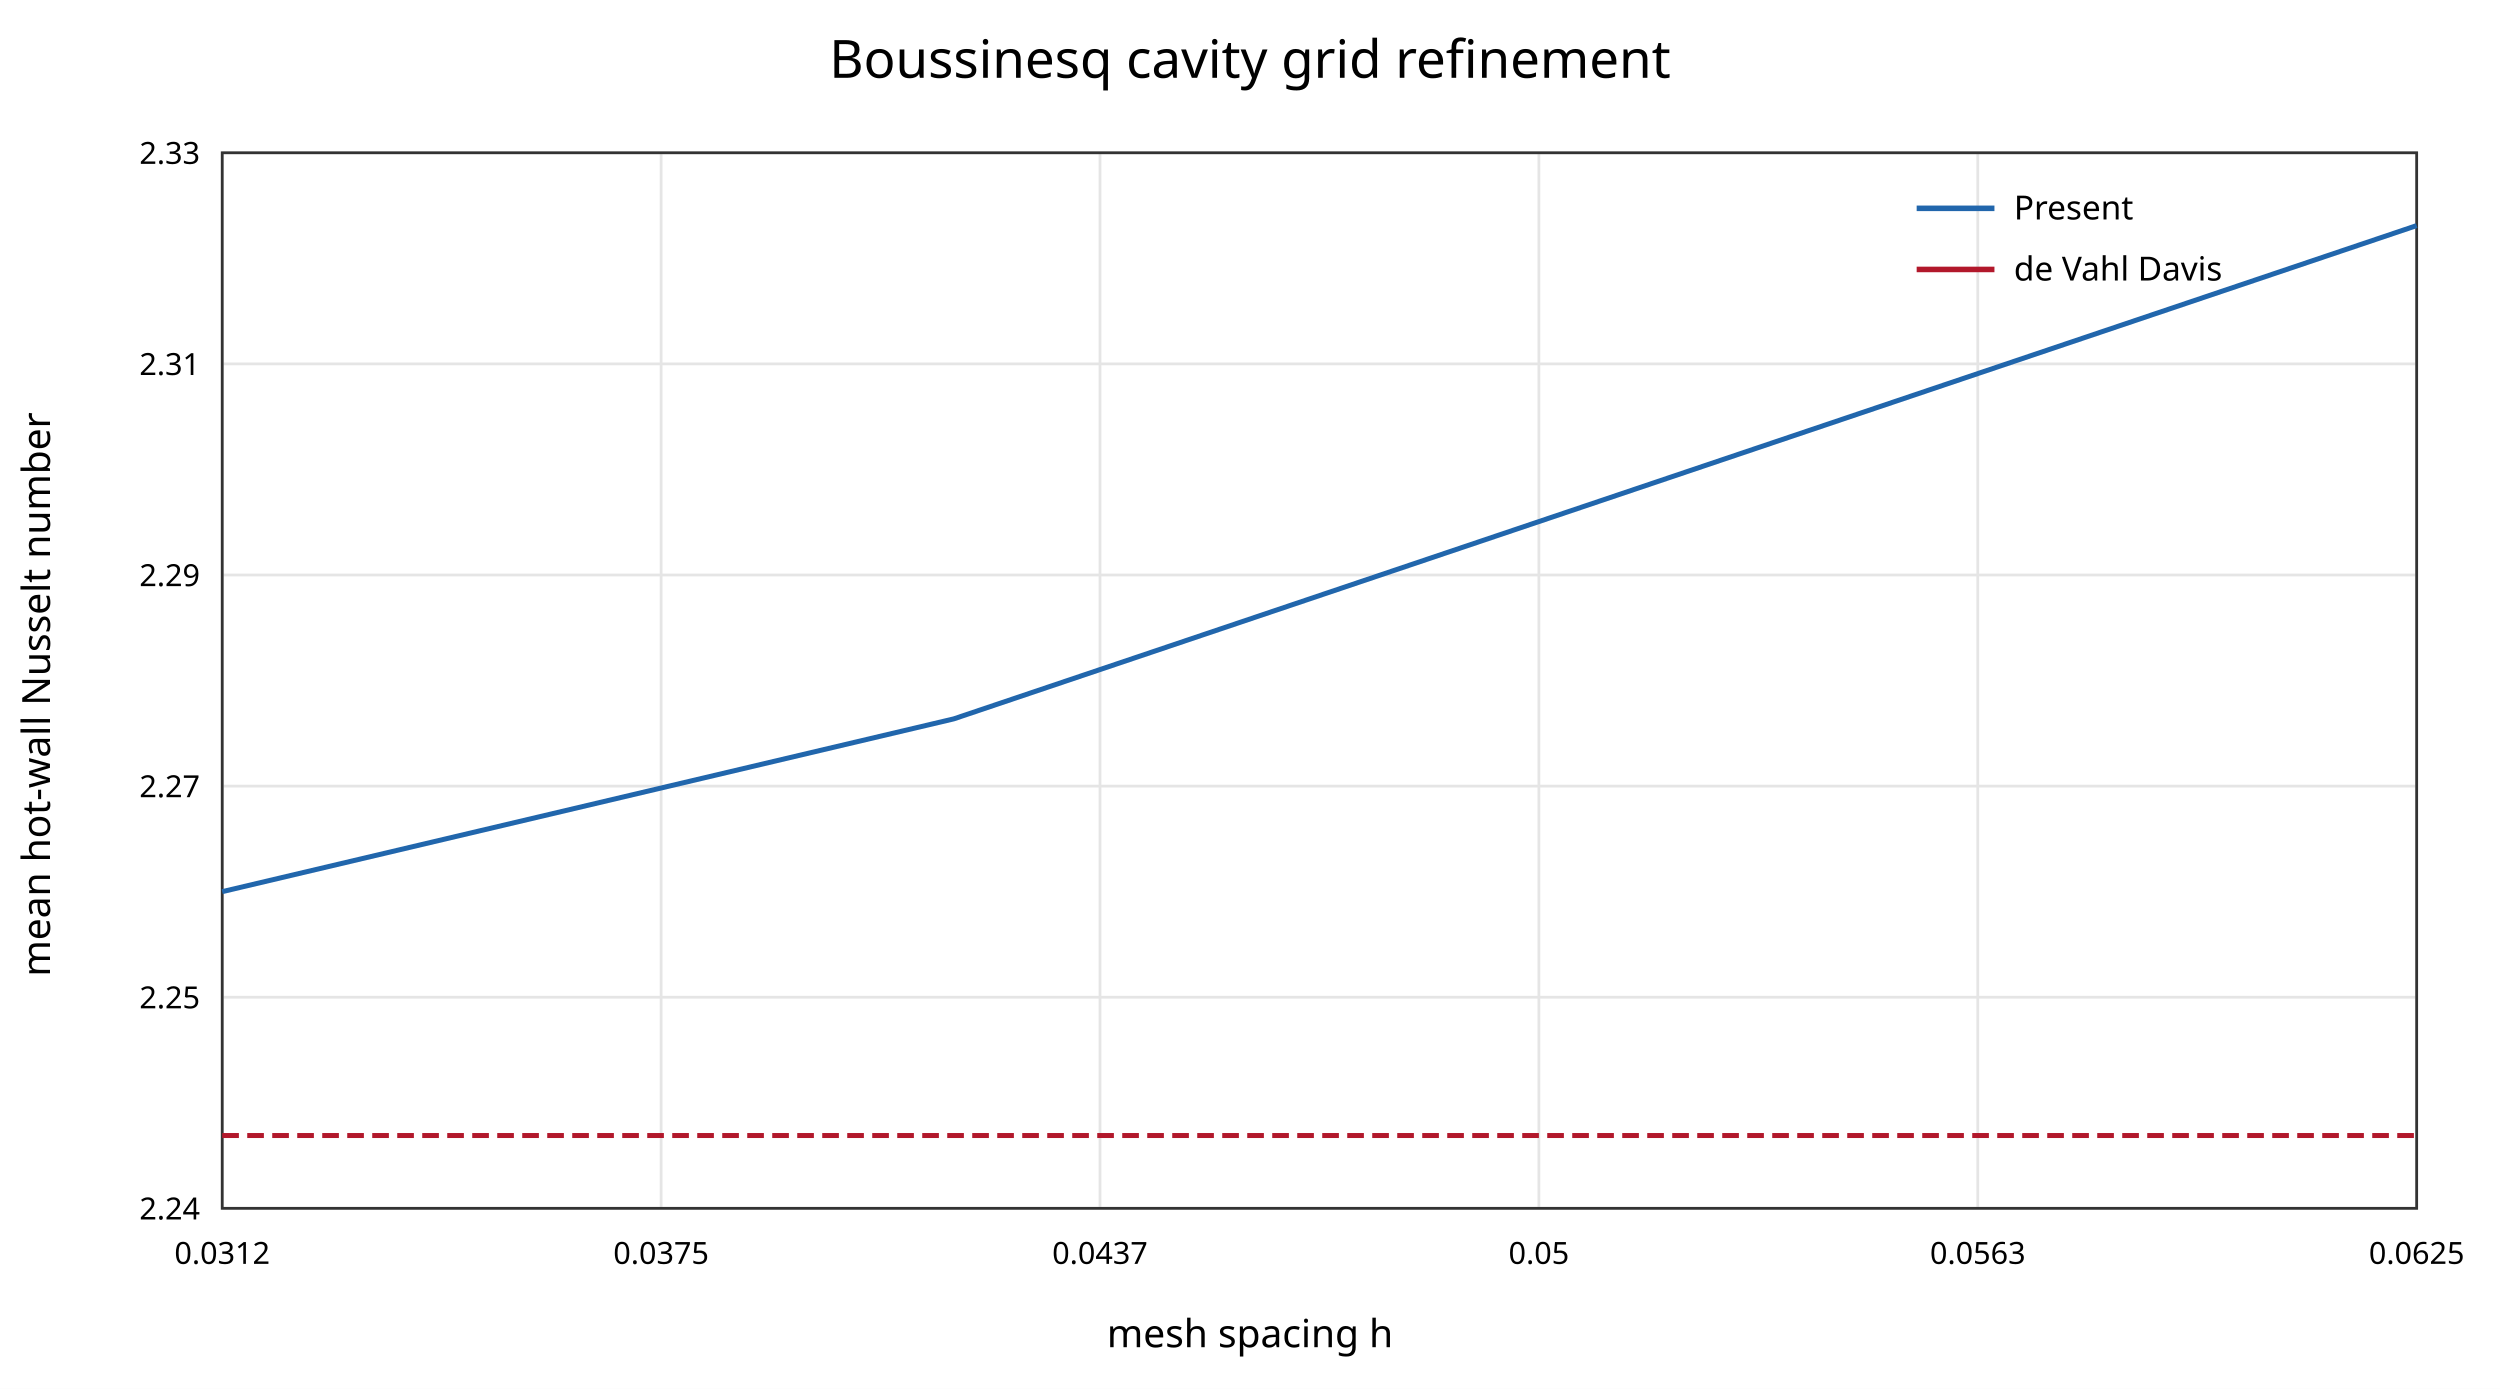
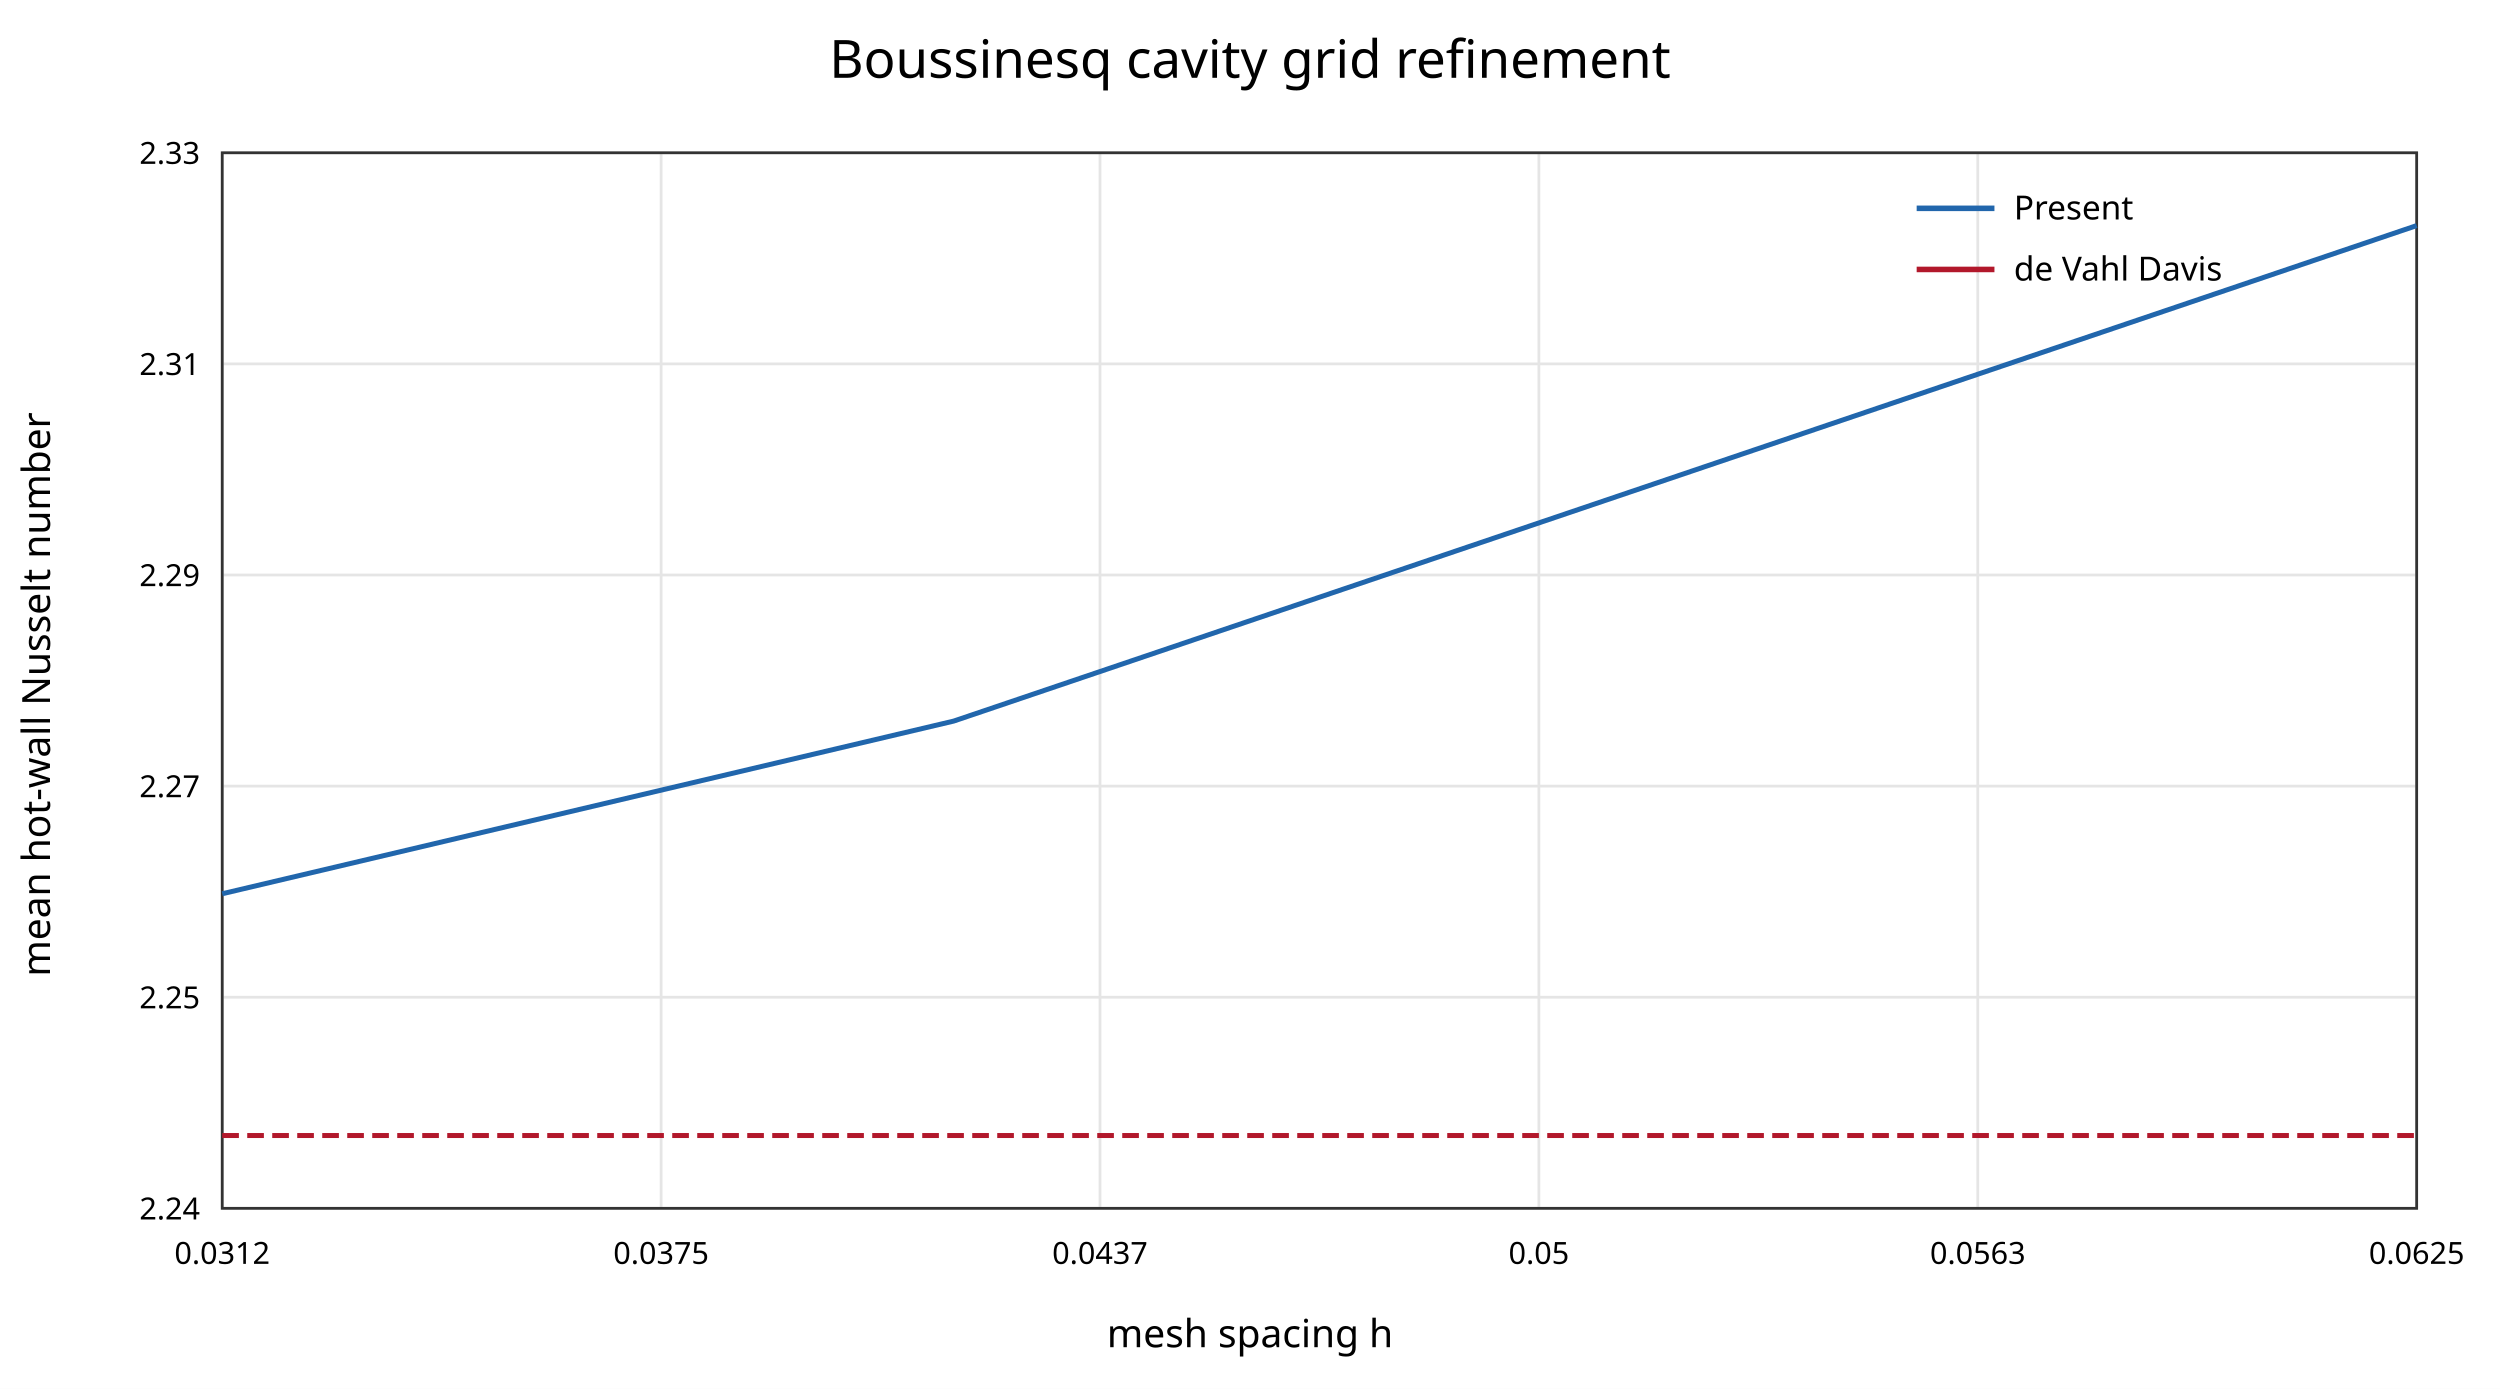
<svg xmlns="http://www.w3.org/2000/svg" width="900" height="500" viewBox="0 0 900 500">
  <rect width="100%" height="100%" fill="white" />
  <text x="450.0" y="28" text-anchor="middle" font-family="sans-serif" font-size="19">Boussinesq cavity grid refinement</text>
  <line x1="80.00" y1="55" x2="80.00" y2="435" stroke="#e5e5e5" />
  <line x1="80" y1="435.00" x2="870" y2="435.00" stroke="#e5e5e5" />
  <text x="80.00" y="455" text-anchor="middle" font-family="sans-serif" font-size="11">0.0312</text>
  <text x="72" y="439.00" text-anchor="end" font-family="sans-serif" font-size="11">2.24</text>
  <line x1="238.00" y1="55" x2="238.00" y2="435" stroke="#e5e5e5" />
  <line x1="80" y1="359.00" x2="870" y2="359.00" stroke="#e5e5e5" />
  <text x="238.00" y="455" text-anchor="middle" font-family="sans-serif" font-size="11">0.0375</text>
  <text x="72" y="363.00" text-anchor="end" font-family="sans-serif" font-size="11">2.25</text>
  <line x1="396.00" y1="55" x2="396.00" y2="435" stroke="#e5e5e5" />
  <line x1="80" y1="283.00" x2="870" y2="283.00" stroke="#e5e5e5" />
  <text x="396.00" y="455" text-anchor="middle" font-family="sans-serif" font-size="11">0.0437</text>
  <text x="72" y="287.00" text-anchor="end" font-family="sans-serif" font-size="11">2.27</text>
  <line x1="554.00" y1="55" x2="554.00" y2="435" stroke="#e5e5e5" />
  <line x1="80" y1="207.00" x2="870" y2="207.00" stroke="#e5e5e5" />
  <text x="554.00" y="455" text-anchor="middle" font-family="sans-serif" font-size="11">0.05</text>
  <text x="72" y="211.00" text-anchor="end" font-family="sans-serif" font-size="11">2.29</text>
  <line x1="712.00" y1="55" x2="712.00" y2="435" stroke="#e5e5e5" />
  <line x1="80" y1="131.00" x2="870" y2="131.00" stroke="#e5e5e5" />
  <text x="712.00" y="455" text-anchor="middle" font-family="sans-serif" font-size="11">0.0563</text>
  <text x="72" y="135.00" text-anchor="end" font-family="sans-serif" font-size="11">2.31</text>
  <line x1="870.00" y1="55" x2="870.00" y2="435" stroke="#e5e5e5" />
  <line x1="80" y1="55.00" x2="870" y2="55.00" stroke="#e5e5e5" />
  <text x="870.00" y="455" text-anchor="middle" font-family="sans-serif" font-size="11">0.0625</text>
  <text x="72" y="59.00" text-anchor="end" font-family="sans-serif" font-size="11">2.33</text>
  <rect x="80" y="55" width="790" height="380" fill="none" stroke="#333" />
-   <polyline points="80.00,320.99 343.33,258.80 870.00,81.21" fill="none" stroke="#2166ac" stroke-width="1.8" />
+   <polyline points="80.00,321.75 343.33,259.59 870.00,81.21" fill="none" stroke="#2166ac" stroke-width="1.8" />
  <polyline points="80.00,408.79 343.33,408.79 870.00,408.79" fill="none" stroke="#b2182b" stroke-width="1.8" stroke-dasharray="6 3" />
  <text x="450.0" y="485" text-anchor="middle" font-family="sans-serif" font-size="14">mesh spacing h</text>
  <text x="18" y="250.0" text-anchor="middle" transform="rotate(-90 18 250.0)" font-family="sans-serif" font-size="14">mean hot-wall Nusselt number</text>
  <line x1="690" y1="75" x2="718" y2="75" stroke="#2166ac" stroke-width="2" />
  <text x="725" y="79" font-family="sans-serif" font-size="12">Present</text>
  <line x1="690" y1="97" x2="718" y2="97" stroke="#b2182b" stroke-width="2" />
  <text x="725" y="101" font-family="sans-serif" font-size="12">de Vahl Davis</text>
</svg>
